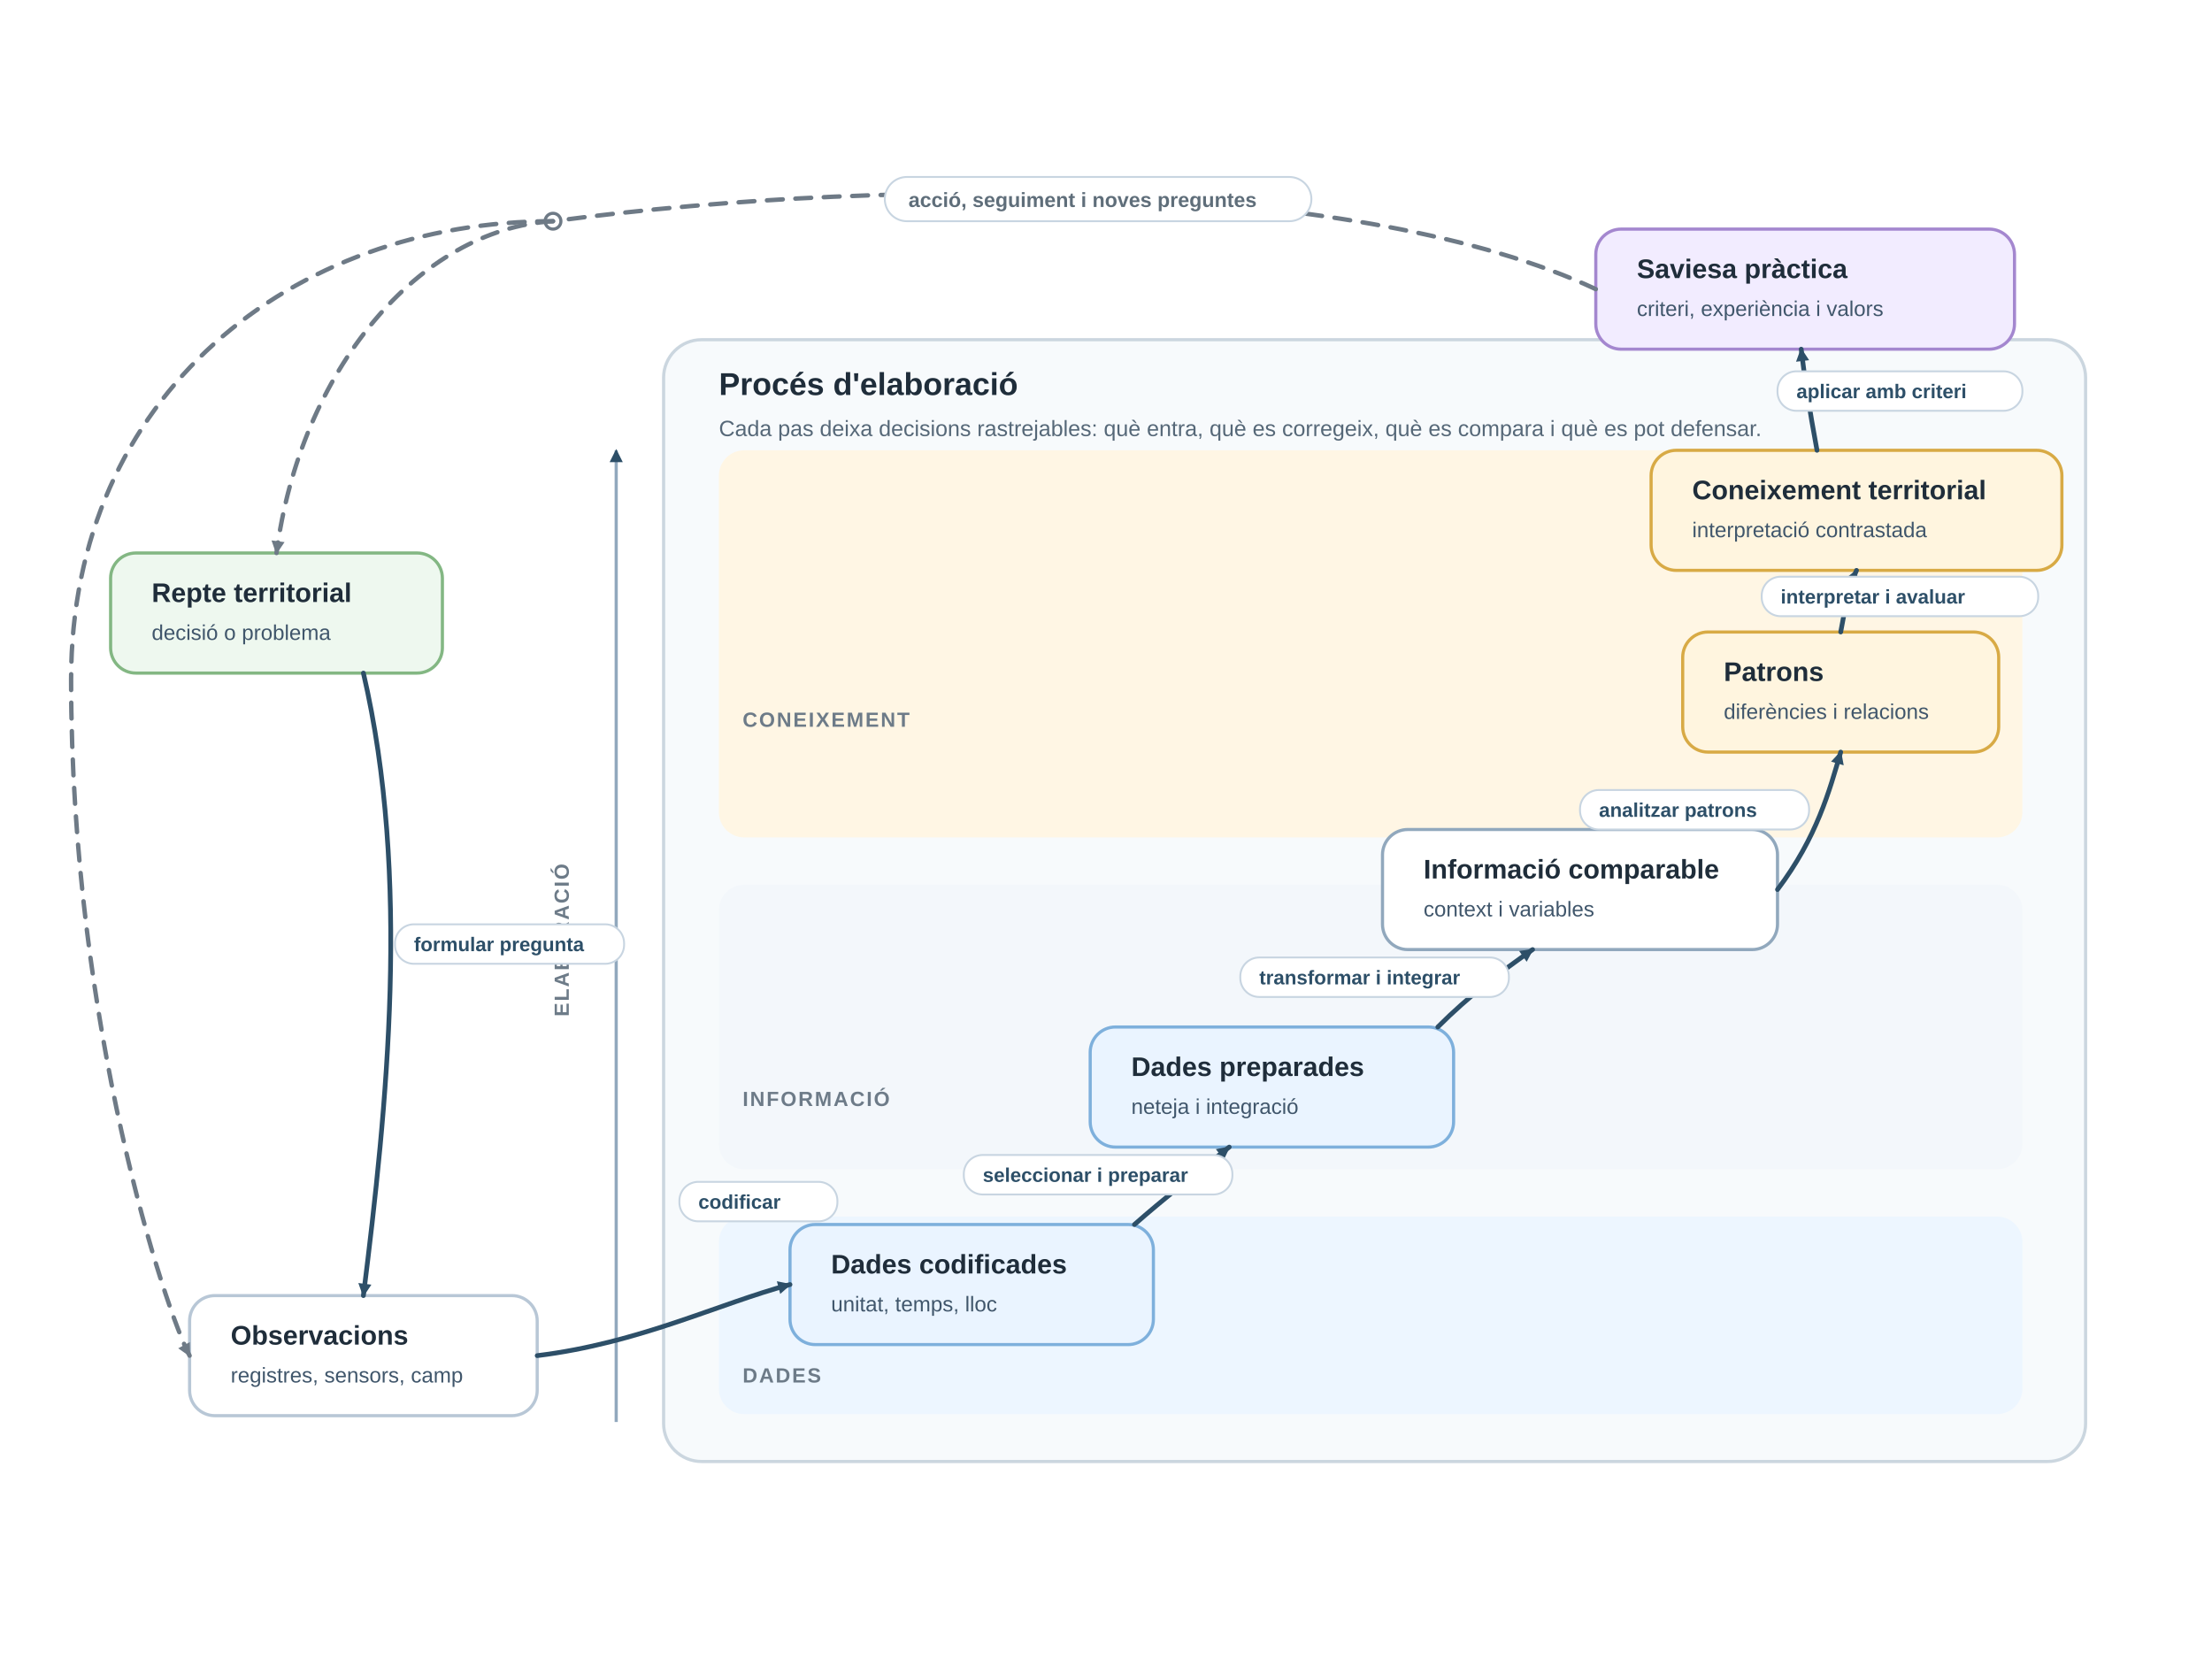
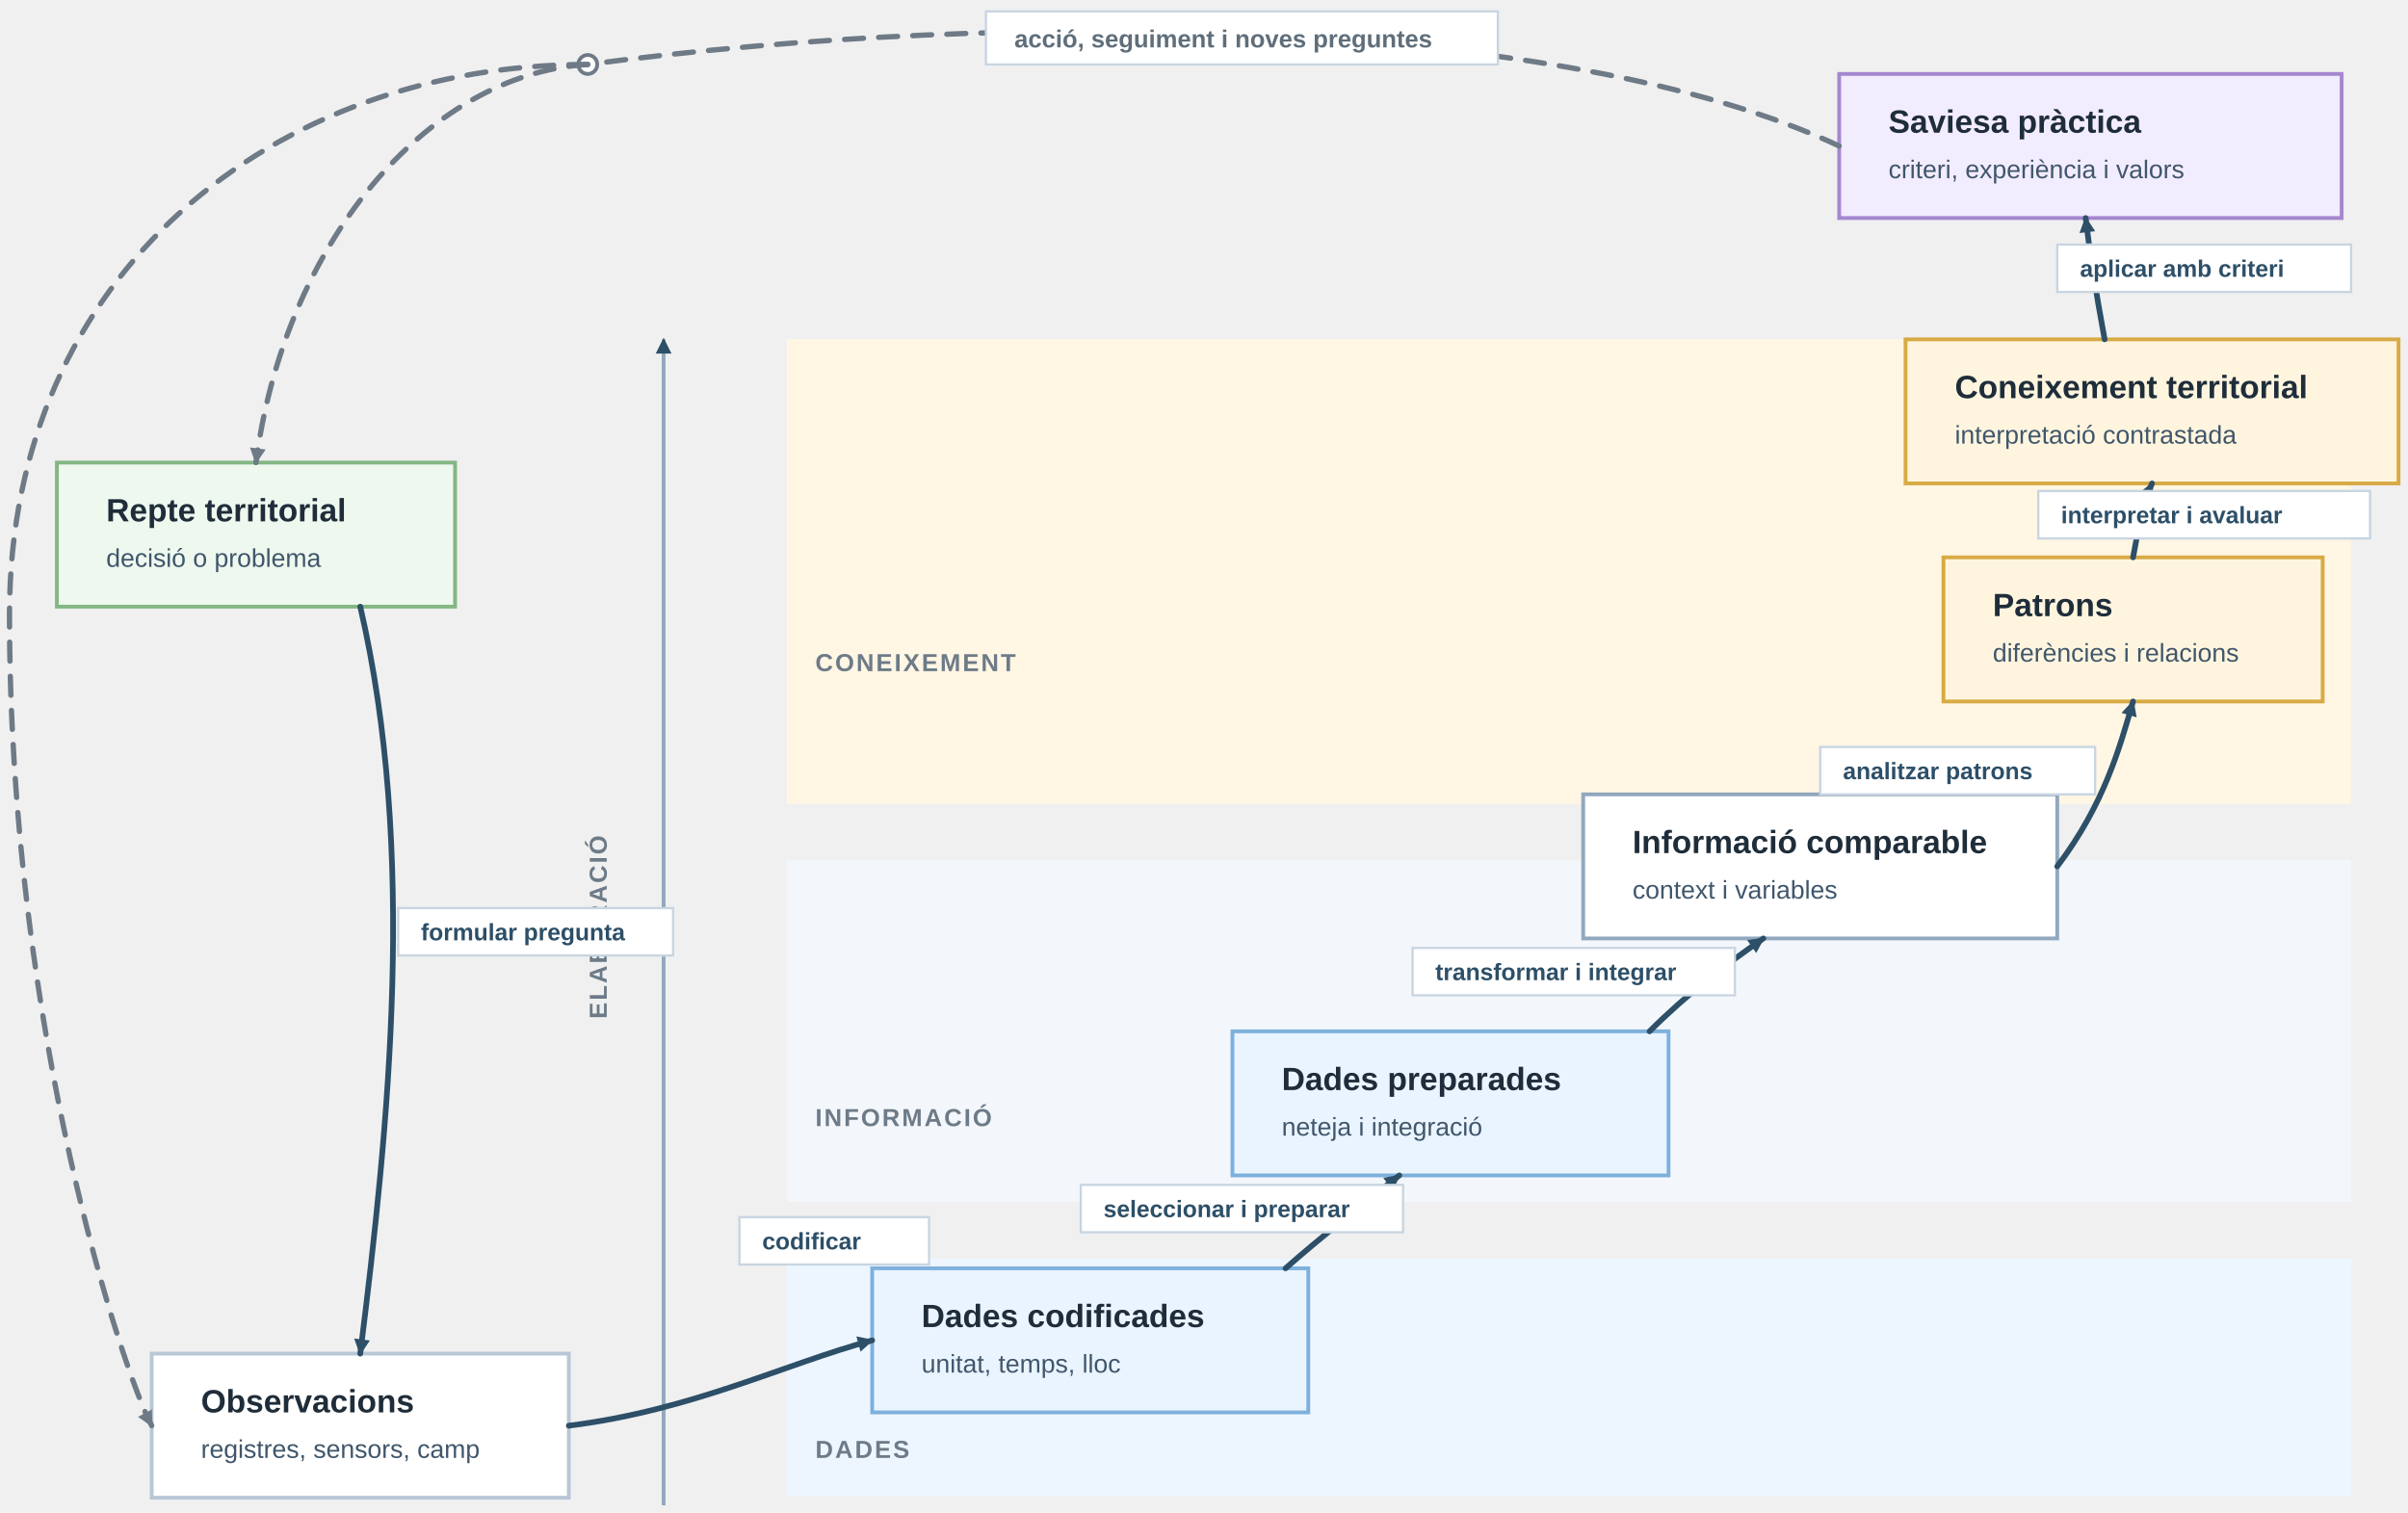
- <svg xmlns="http://www.w3.org/2000/svg" viewBox="0 0 1400 1050" role="img" aria-labelledby="title desc">
+ <svg xmlns="http://www.w3.org/2000/svg" width="1270" height="798" viewBox="40 106 1270 798" role="img" aria-labelledby="title desc">
  <defs>
    <marker id="arrow-main" viewBox="0 0 12 12" refX="10" refY="6" markerWidth="10" markerHeight="10" orient="auto" markerUnits="userSpaceOnUse">
      <path d="M 1 1 L 11 6 L 1 11 z" fill="#2d4f68" />
    </marker>
    <marker id="arrow-return" viewBox="0 0 12 12" refX="10" refY="6" markerWidth="10" markerHeight="10" orient="auto" markerUnits="userSpaceOnUse">
      <path d="M 1 1 L 11 6 L 1 11 z" fill="#6e7a86" />
    </marker>
    <style>
-       .panel-title { font: 700 20px Arial, Helvetica, sans-serif; fill: #1f2d3a; }
-       .panel-note { font: 400 14px Arial, Helvetica, sans-serif; fill: #566878; }
      .label { font: 700 17px Arial, Helvetica, sans-serif; fill: #1f2d3a; }
      .small { font: 400 13.5px Arial, Helvetica, sans-serif; fill: #40566b; }
      .level { font: 700 13px Arial, Helvetica, sans-serif; letter-spacing: 0.08em; fill: #6d7b88; }
      .axis-label { text-anchor: middle; }
      .tag { font: 700 12.5px Arial, Helvetica, sans-serif; fill: #2d4f68; }
      .tag-return { font: 700 13px Arial, Helvetica, sans-serif; fill: #5f6e7a; }
-       .panel { fill: #f7fafc; stroke: #cbd6df; stroke-width: 2; }
      .band-data { fill: #edf6ff; }
      .band-info { fill: #f3f7fb; }
      .band-knowledge { fill: #fff6e4; }
      .node { fill: #ffffff; stroke: #b8c7d6; stroke-width: 2; }
      .node-context { fill: #eef8ef; stroke: #83b783; }
      .node-data { fill: #eaf4ff; stroke: #7eb0dc; }
      .node-info { fill: #ffffff; stroke: #91a8bd; }
      .node-knowledge { fill: #fff5df; stroke: #d8aa45; }
      .node-wisdom { fill: #f2ecff; stroke: #a487cf; }
      .flow { fill: none; stroke: #2d4f68; stroke-width: 3; stroke-linecap: round; stroke-linejoin: round; marker-end: url(#arrow-main); }
      .return-stem { fill: none; stroke: #6e7a86; stroke-width: 2.8; stroke-linecap: round; stroke-linejoin: round; stroke-dasharray: 10 8; }
      .return { fill: none; stroke: #6e7a86; stroke-width: 2.8; stroke-linecap: round; stroke-linejoin: round; stroke-dasharray: 10 8; marker-end: url(#arrow-return); }
      .axis { fill: none; stroke: #91a8bd; stroke-width: 2; marker-end: url(#arrow-main); }
      .tag-box { fill: #ffffff; stroke: #c8d5e1; stroke-width: 1.2; }
      .junction { fill: #ffffff; stroke: #6e7a86; stroke-width: 2; }
    </style>
  </defs>
-   <rect x="0" y="0" width="1400" height="1050" fill="#ffffff" />
-   <rect x="420" y="215" width="900" height="710" rx="24" class="panel" />
-   <rect x="455" y="770" width="825" height="125" rx="16" class="band-data" />
-   <rect x="455" y="560" width="825" height="180" rx="16" class="band-info" />
-   <rect x="455" y="285" width="825" height="245" rx="16" class="band-knowledge" />
-   <text x="455" y="250" class="panel-title">Procés d'elaboració</text>
-   <text x="455" y="276" class="panel-note">Cada pas deixa decisions rastrejables: què entra, què es corregeix, què es compara i què es pot defensar.</text>
+   <rect x="455" y="770" width="825" height="125" class="band-data" />
+   <rect x="455" y="560" width="825" height="180" class="band-info" />
+   <rect x="455" y="285" width="825" height="245" class="band-knowledge" />
  <text x="470" y="875" class="level">DADES</text>
  <text x="470" y="700" class="level">INFORMACIÓ</text>
  <text x="470" y="460" class="level">CONEIXEMENT</text>
  <path d="M 390 900 L 390 285" class="axis" />
  <text x="360" y="595" class="level axis-label" transform="rotate(-90 360 595)">ELABORACIÓ</text>
-   <rect x="70" y="350" width="210" height="76" rx="16" class="node node-context" />
+   <rect x="70" y="350" width="210" height="76" class="node node-context" />
  <text x="96" y="381" class="label">Repte territorial</text>
  <text x="96" y="405" class="small">decisió o problema</text>
-   <rect x="120" y="820" width="220" height="76" rx="16" class="node" />
+   <rect x="120" y="820" width="220" height="76" class="node" />
  <text x="146" y="851" class="label">Observacions</text>
  <text x="146" y="875" class="small">registres, sensors, camp</text>
-   <rect x="500" y="775" width="230" height="76" rx="16" class="node node-data" />
+   <rect x="500" y="775" width="230" height="76" class="node node-data" />
  <text x="526" y="806" class="label">Dades codificades</text>
  <text x="526" y="830" class="small">unitat, temps, lloc</text>
-   <rect x="690" y="650" width="230" height="76" rx="16" class="node node-data" />
+   <rect x="690" y="650" width="230" height="76" class="node node-data" />
  <text x="716" y="681" class="label">Dades preparades</text>
  <text x="716" y="705" class="small">neteja i integració</text>
-   <rect x="875" y="525" width="250" height="76" rx="16" class="node node-info" />
+   <rect x="875" y="525" width="250" height="76" class="node node-info" />
  <text x="901" y="556" class="label">Informació comparable</text>
  <text x="901" y="580" class="small">context i variables</text>
-   <rect x="1065" y="400" width="200" height="76" rx="16" class="node node-knowledge" />
+   <rect x="1065" y="400" width="200" height="76" class="node node-knowledge" />
  <text x="1091" y="431" class="label">Patrons</text>
  <text x="1091" y="455" class="small">diferències i relacions</text>
-   <rect x="1045" y="285" width="260" height="76" rx="16" class="node node-knowledge" />
+   <rect x="1045" y="285" width="260" height="76" class="node node-knowledge" />
  <text x="1071" y="316" class="label">Coneixement territorial</text>
  <text x="1071" y="340" class="small">interpretació contrastada</text>
-   <rect x="1010" y="145" width="265" height="76" rx="16" class="node node-wisdom" />
+   <rect x="1010" y="145" width="265" height="76" class="node node-wisdom" />
  <text x="1036" y="176" class="label">Saviesa pràctica</text>
  <text x="1036" y="200" class="small">criteri, experiència i valors</text>
  <path d="M 230 426 C 260 555 245 700 230 820" class="flow" />
  <path d="M 340 858 C 405 850 455 825 500 813" class="flow" />
  <path d="M 718 775 C 735 760 760 740 778 726" class="flow" />
  <path d="M 910 650 C 930 630 950 615 970 601" class="flow" />
  <path d="M 1125 563 C 1150 530 1158 500 1165 476" class="flow" />
  <path d="M 1165 400 C 1168 384 1170 372 1175 361" class="flow" />
  <path d="M 1150 285 C 1145 258 1142 238 1140 221" class="flow" />
  <g transform="translate(250 585)">
-     <rect width="145" height="25" rx="12" class="tag-box" />
+     <rect width="145" height="25" class="tag-box" />
    <text x="12" y="17" class="tag">formular pregunta</text>
  </g>
  <g transform="translate(430 748)">
-     <rect width="100" height="25" rx="12" class="tag-box" />
+     <rect width="100" height="25" class="tag-box" />
    <text x="12" y="17" class="tag">codificar</text>
  </g>
  <g transform="translate(610 731)">
-     <rect width="170" height="25" rx="12" class="tag-box" />
+     <rect width="170" height="25" class="tag-box" />
    <text x="12" y="17" class="tag">seleccionar i preparar</text>
  </g>
  <g transform="translate(785 606)">
-     <rect width="170" height="25" rx="12" class="tag-box" />
+     <rect width="170" height="25" class="tag-box" />
    <text x="12" y="17" class="tag">transformar i integrar</text>
  </g>
  <g transform="translate(1000 500)">
-     <rect width="145" height="25" rx="12" class="tag-box" />
+     <rect width="145" height="25" class="tag-box" />
    <text x="12" y="17" class="tag">analitzar patrons</text>
  </g>
  <g transform="translate(1115 365)">
-     <rect width="175" height="25" rx="12" class="tag-box" />
+     <rect width="175" height="25" class="tag-box" />
    <text x="12" y="17" class="tag">interpretar i avaluar</text>
  </g>
  <g transform="translate(1125 235)">
-     <rect width="155" height="25" rx="12" class="tag-box" />
+     <rect width="155" height="25" class="tag-box" />
    <text x="12" y="17" class="tag">aplicar amb criteri</text>
  </g>
  <path d="M 1010 183 C 865 115 575 110 350 140" class="return-stem" />
  <circle cx="350" cy="140" r="5" class="junction" />
  <path d="M 350 140 C 265 145 190 235 175 350" class="return" />
  <path d="M 350 140 C 185 140 45 250 45 430 C 45 650 105 830 120 858" class="return" />
  <g transform="translate(560 112)">
-     <rect width="270" height="28" rx="14" class="tag-box" />
+     <rect width="270" height="28" class="tag-box" />
    <text x="15" y="19" class="tag-return">acció, seguiment i noves preguntes</text>
  </g>
</svg>
